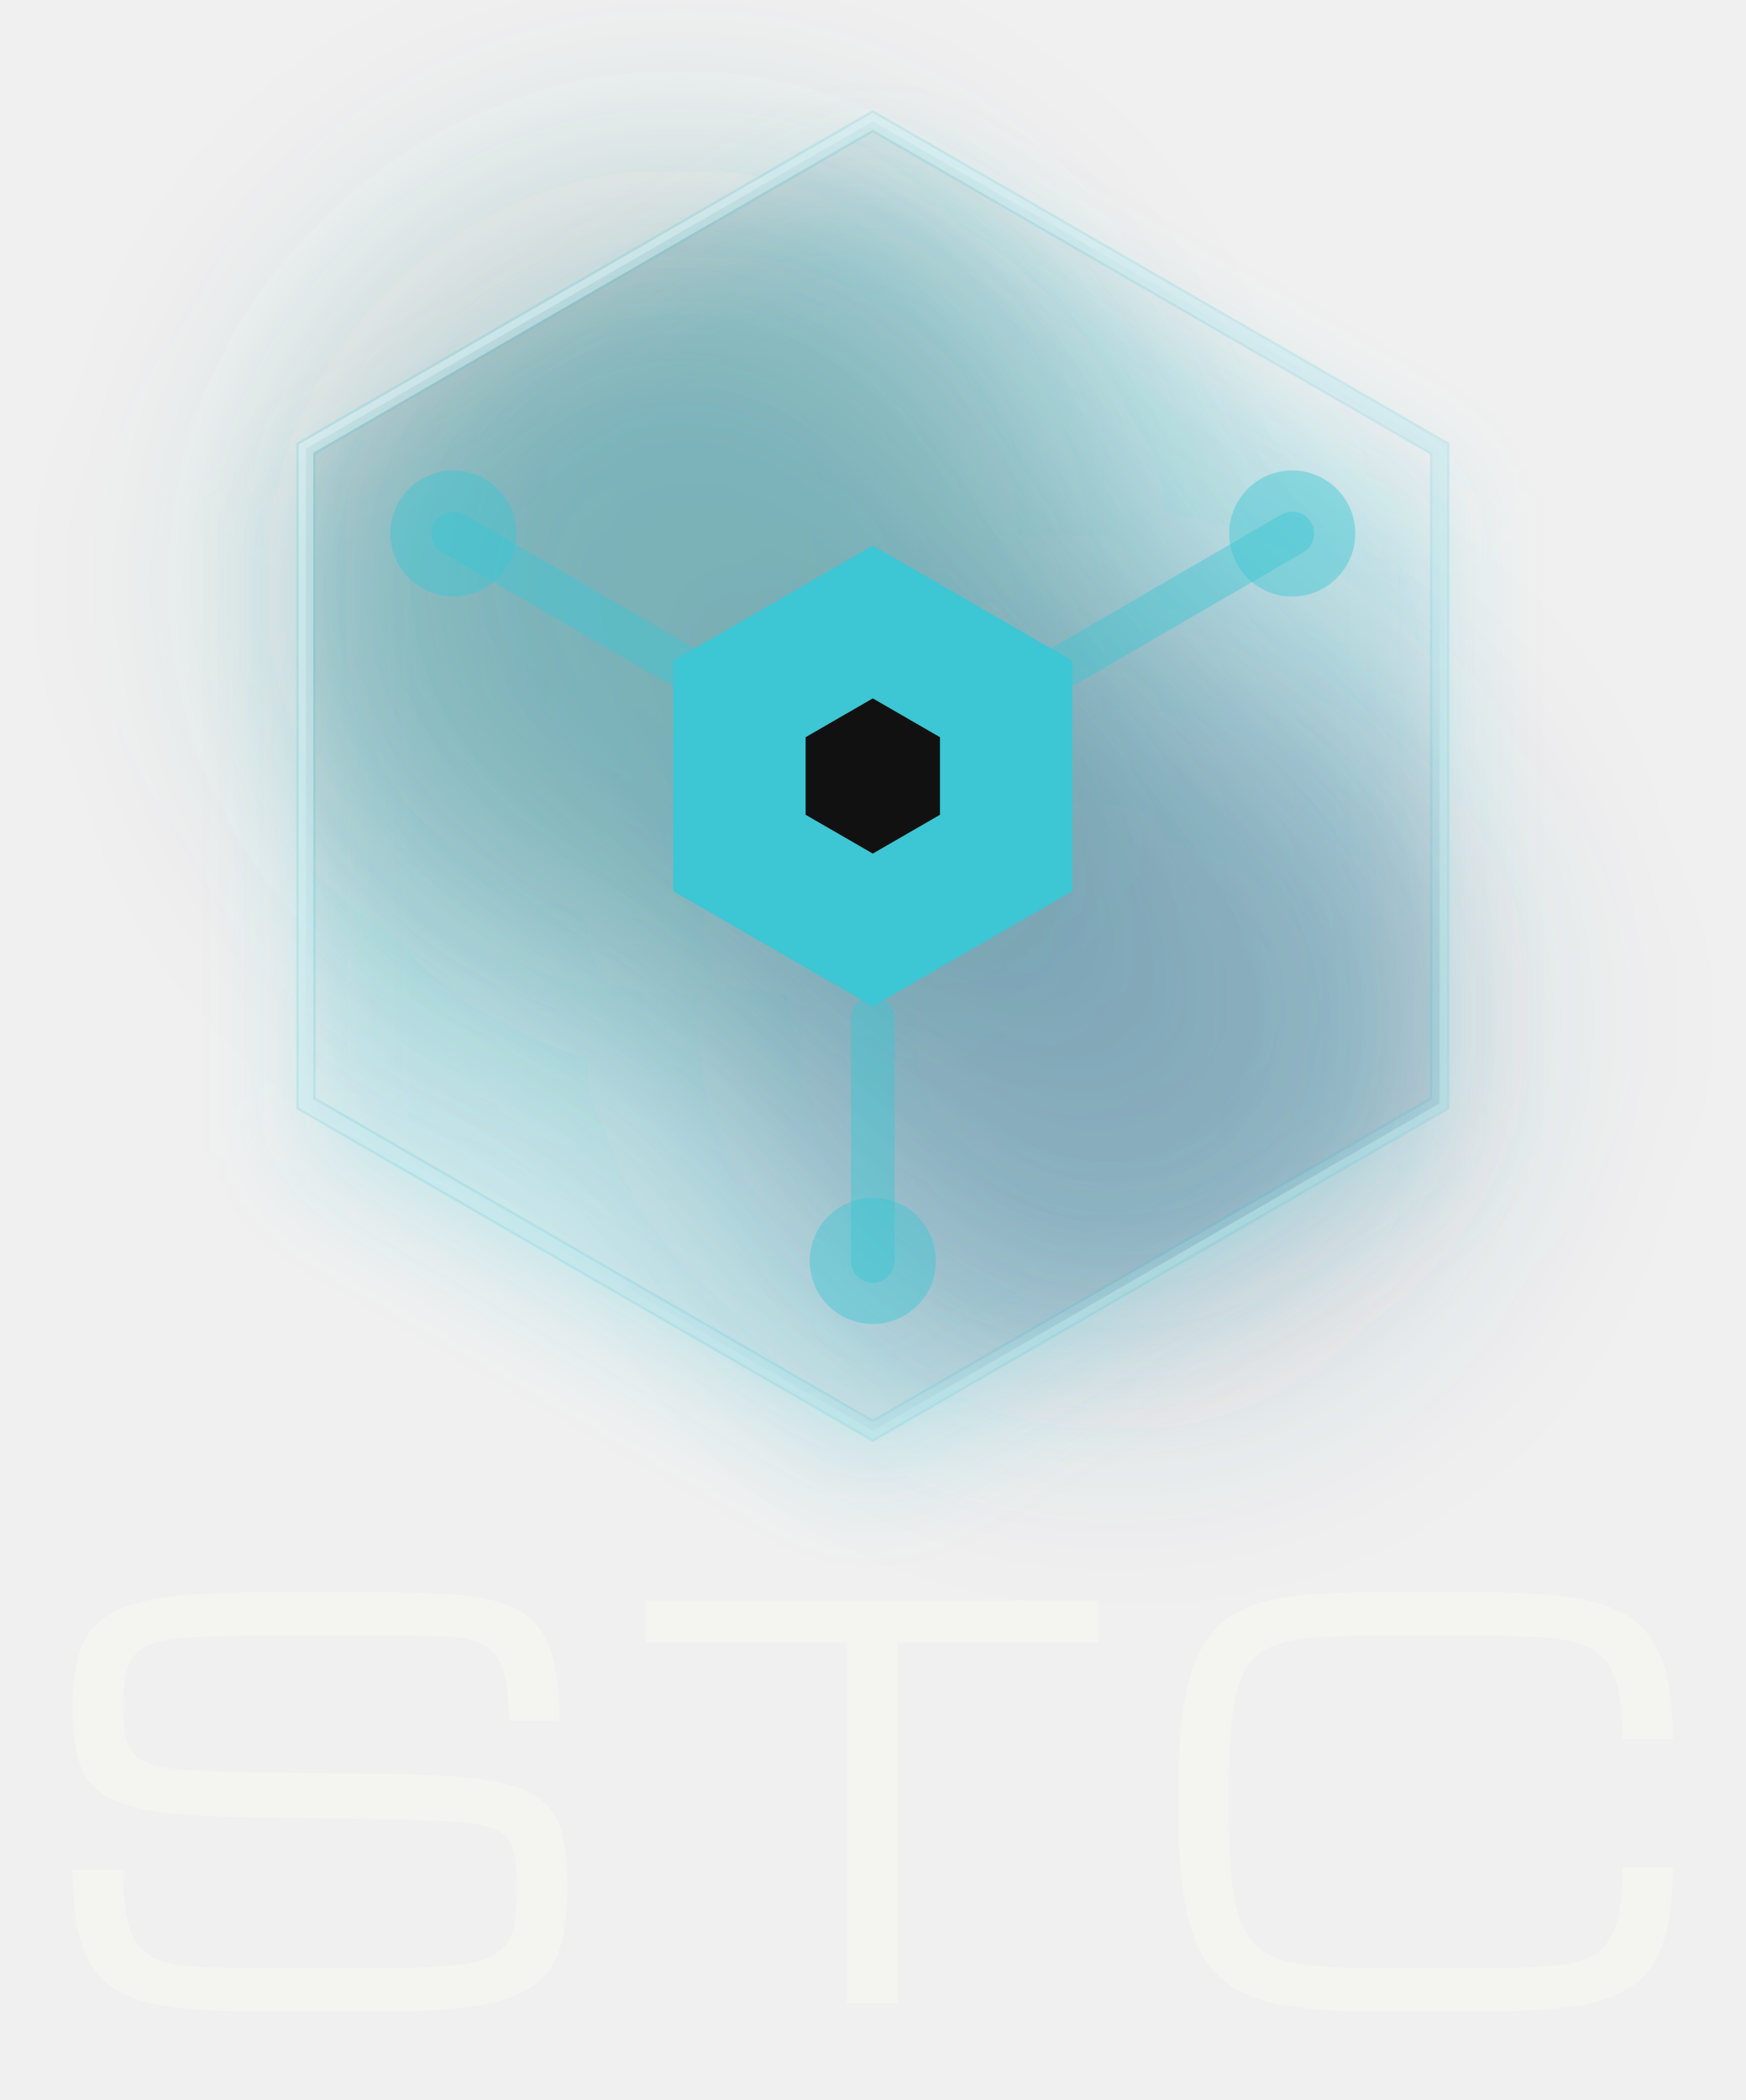
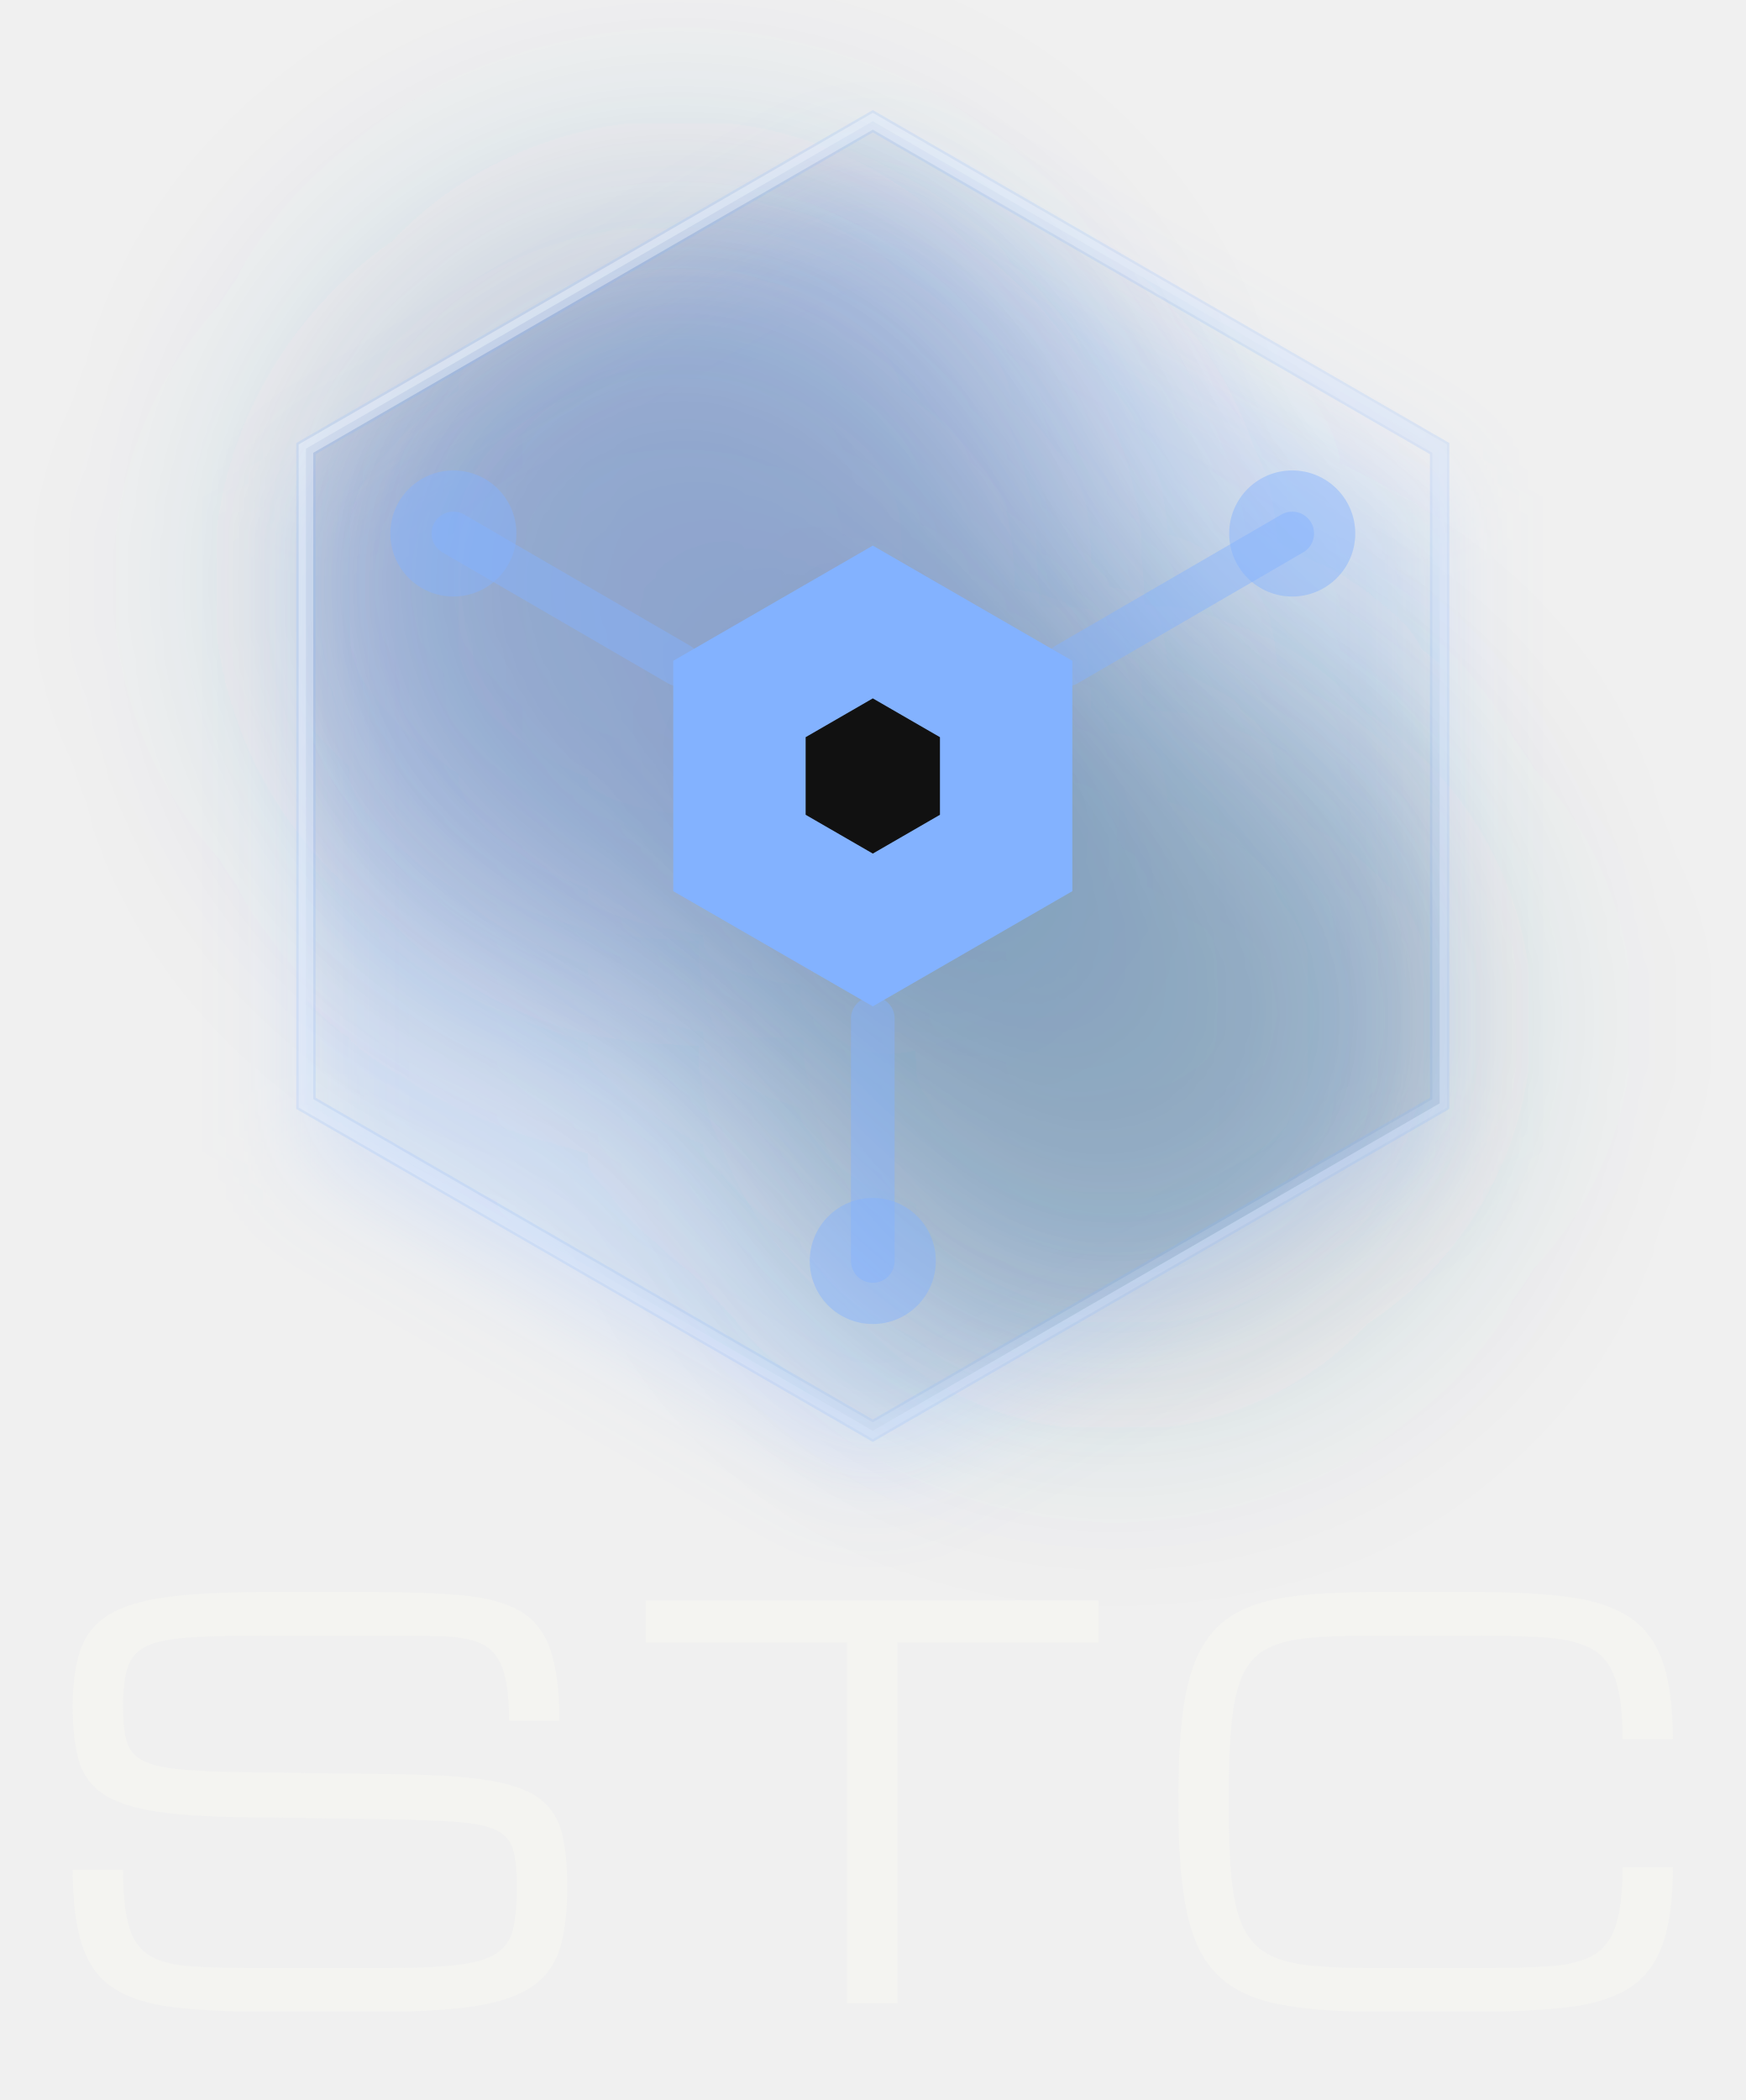
<svg xmlns="http://www.w3.org/2000/svg" viewBox="0 0 72 86.6" role="img" aria-label="STC, Standard Template Construct">
  <g transform="translate(4.0 0)">
    <defs>
      <filter id="stcb" filterUnits="userSpaceOnUse" x="-24" y="-24" width="112" height="112">
        <feGaussianBlur stdDeviation="4.6" />
      </filter>
      <filter id="stcf" filterUnits="userSpaceOnUse" x="-24" y="-24" width="112" height="112">
        <feGaussianBlur stdDeviation="6.4" />
      </filter>
      <filter id="stcs" filterUnits="userSpaceOnUse" x="-24" y="-24" width="112" height="112">
        <feGaussianBlur stdDeviation="2" />
      </filter>
      <linearGradient id="stcg" x1="0" y1="0" x2="1" y2="1">
        <stop offset="0" stop-color="#FFFFFF" stop-opacity="0.42" />
        <stop offset="1" stop-color="#FFFFFF" stop-opacity="0.06" />
      </linearGradient>
      <clipPath id="stcc0">
        <path d="M32 5L55.38 18.5L55.38 45.5L32 59L8.62 45.5L8.62 18.5Z" />
      </clipPath>
    </defs>
    <g filter="url(#stcb)">
-       <circle cx="24" cy="24" r="17" fill="#27757D" opacity="0.22" />
+       <circle cx="24" cy="24" r="17" fill="#3C62A1" opacity="0.22" />
      <circle cx="42" cy="42" r="15" fill="#366381" opacity="0.22" />
    </g>
-     <path d="M32 5L55.38 18.5L55.38 45.5L32 59L8.62 45.5L8.62 18.5Z" fill="#3DC6D4" fill-opacity="0.24" transform="translate(0 2)" filter="url(#stcs)" />
+     <path d="M32 5L55.38 18.5L55.38 45.5L32 59L8.62 45.5L8.62 18.5Z" fill="#83B2FF" fill-opacity="0.24" transform="translate(0 2)" filter="url(#stcs)" />
    <g clip-path="url(#stcc0)">
      <g filter="url(#stcf)">
-         <circle cx="24" cy="24" r="17" fill="#27757D" opacity="0.4" />
+         <circle cx="24" cy="24" r="17" fill="#3C62A1" opacity="0.4" />
        <circle cx="42" cy="42" r="15" fill="#366381" opacity="0.4" />
      </g>
      <rect x="-8" y="-8" width="80" height="80" fill="#FFFFFF" fill-opacity="0.07" />
    </g>
-     <path d="M32 5L55.38 18.5L55.38 45.5L32 59L8.62 45.5L8.62 18.5Z" fill="none" stroke="#3DC6D4" stroke-opacity="0.18" stroke-width=".8" />
+     <path d="M32 5L55.38 18.5L55.38 45.5L32 59L8.62 45.5L8.62 18.5Z" fill="none" stroke="#83B2FF" stroke-opacity="0.18" stroke-width=".8" />
    <path d="M32 5L55.38 18.5L55.38 45.5L32 59L8.62 45.5L8.62 18.5Z" fill="none" stroke="url(#stcg)" stroke-width=".6" />
-     <path d="M14.7 22L24 27.4M49.3 22L40 27.4M32 52V42" fill="none" stroke="#3DC6D4" stroke-opacity="0.45" stroke-width="1.8" stroke-linecap="round" stroke-linejoin="round" />
-     <path d="M12.1 22a2.6 2.6 0 1 0 5.2 0a2.6 2.6 0 1 0 -5.2 0Z" fill="#3DC6D4" fill-opacity="0.45" />
-     <path d="M46.7 22a2.6 2.6 0 1 0 5.2 0a2.6 2.6 0 1 0 -5.2 0Z" fill="#3DC6D4" fill-opacity="0.45" />
-     <path d="M29.4 52a2.6 2.6 0 1 0 5.2 0a2.6 2.6 0 1 0 -5.2 0Z" fill="#3DC6D4" fill-opacity="0.45" />
-     <path d="M32 22.5L40.23 27.25L40.23 36.75L32 41.5L23.77 36.75L23.77 27.25Z" fill="#3DC6D4" />
+     <path d="M14.7 22L24 27.4M49.3 22L40 27.4M32 52V42" fill="none" stroke="#83B2FF" stroke-opacity="0.45" stroke-width="1.8" stroke-linecap="round" stroke-linejoin="round" />
+     <path d="M12.1 22a2.6 2.6 0 1 0 5.2 0a2.6 2.6 0 1 0 -5.2 0Z" fill="#83B2FF" fill-opacity="0.45" />
+     <path d="M46.7 22a2.6 2.6 0 1 0 5.2 0a2.6 2.6 0 1 0 -5.2 0Z" fill="#83B2FF" fill-opacity="0.45" />
+     <path d="M29.4 52a2.6 2.6 0 1 0 5.2 0a2.6 2.6 0 1 0 -5.2 0Z" fill="#83B2FF" fill-opacity="0.45" />
+     <path d="M32 22.5L40.23 27.25L40.23 36.75L32 41.5L23.77 36.75L23.77 27.25Z" fill="#83B2FF" />
    <path d="M32 28.8L34.77 30.4L34.77 33.6L32 35.2L29.23 33.6L29.23 30.4Z" fill="#111111" />
  </g>
  <path d="M21.32 77.81Q21.32 76.847 21.169 76.296Q21.017 75.744 20.487 75.479Q19.957 75.214 18.843 75.133Q17.73 75.052 15.794 75.019L9.781 74.933Q7.553 74.9 6.201 74.663Q4.849 74.425 4.157 73.911Q3.465 73.397 3.233 72.532Q3.0 71.667 3.0 70.369Q3.0 68.952 3.319 68.033Q3.638 67.114 4.476 66.595Q5.314 66.076 6.85 65.865Q8.386 65.654 10.819 65.654H15.448Q17.654 65.654 19.125 65.795Q20.595 65.935 21.461 66.443Q22.326 66.952 22.699 68.022Q23.072 69.093 23.072 70.964H20.996Q20.996 69.515 20.72 68.774Q20.444 68.033 19.811 67.763Q19.179 67.492 18.108 67.471Q17.037 67.449 15.448 67.449H10.927Q8.991 67.449 7.829 67.525Q6.666 67.601 6.071 67.871Q5.477 68.141 5.276 68.736Q5.076 69.331 5.076 70.369Q5.076 71.245 5.217 71.775Q5.358 72.305 5.85 72.581Q6.342 72.856 7.369 72.959Q8.397 73.062 10.17 73.084L16.616 73.17Q18.887 73.203 20.244 73.435Q21.601 73.668 22.277 74.187Q22.953 74.706 23.175 75.587Q23.396 76.469 23.396 77.81Q23.396 79.27 23.121 80.259Q22.845 81.249 22.055 81.843Q21.266 82.438 19.774 82.698Q18.281 82.957 15.848 82.957H10.787Q8.57 82.957 7.066 82.763Q5.563 82.568 4.671 81.979Q3.779 81.389 3.389 80.221Q3.0 79.053 3.0 77.107H5.076Q5.076 78.631 5.325 79.464Q5.574 80.297 6.196 80.659Q6.818 81.022 7.937 81.092Q9.056 81.162 10.787 81.162H15.74Q17.675 81.162 18.8 81.038Q19.925 80.913 20.466 80.562Q21.006 80.21 21.163 79.551Q21.32 78.891 21.32 77.81Z M34.935 82.611V67.73H26.629V66.0H45.317V67.73H37.011V82.611Z M48.604 74.522V74.089Q48.604 71.883 48.82 70.385Q49.036 68.888 49.566 67.947Q50.096 67.006 51.01 66.508Q51.924 66.011 53.308 65.832Q54.692 65.654 56.639 65.654H60.997Q63.225 65.654 64.755 65.865Q66.286 66.076 67.221 66.698Q68.156 67.319 68.578 68.525Q69.0 69.731 69.0 71.721H66.924Q66.924 70.153 66.642 69.282Q66.361 68.412 65.696 68.022Q65.031 67.633 63.885 67.541Q62.738 67.449 60.997 67.449H56.639Q55.092 67.449 54.033 67.541Q52.973 67.633 52.308 67.963Q51.643 68.293 51.291 69.006Q50.94 69.72 50.81 70.953Q50.68 72.186 50.68 74.089V74.522Q50.68 76.36 50.81 77.572Q50.94 78.783 51.291 79.507Q51.643 80.232 52.308 80.589Q52.973 80.946 54.033 81.054Q55.092 81.162 56.639 81.162H60.997Q62.738 81.162 63.885 81.086Q65.031 81.011 65.696 80.643Q66.361 80.275 66.642 79.416Q66.924 78.556 66.924 76.998H69.0Q69.0 78.988 68.578 80.178Q68.156 81.368 67.221 81.968Q66.286 82.568 64.755 82.763Q63.225 82.957 60.997 82.957H56.639Q54.206 82.957 52.637 82.628Q51.069 82.298 50.188 81.411Q49.307 80.524 48.955 78.859Q48.604 77.193 48.604 74.522Z" fill="#F4F4F1" />
  <path d="" fill="#A8A7A2" />
</svg>
